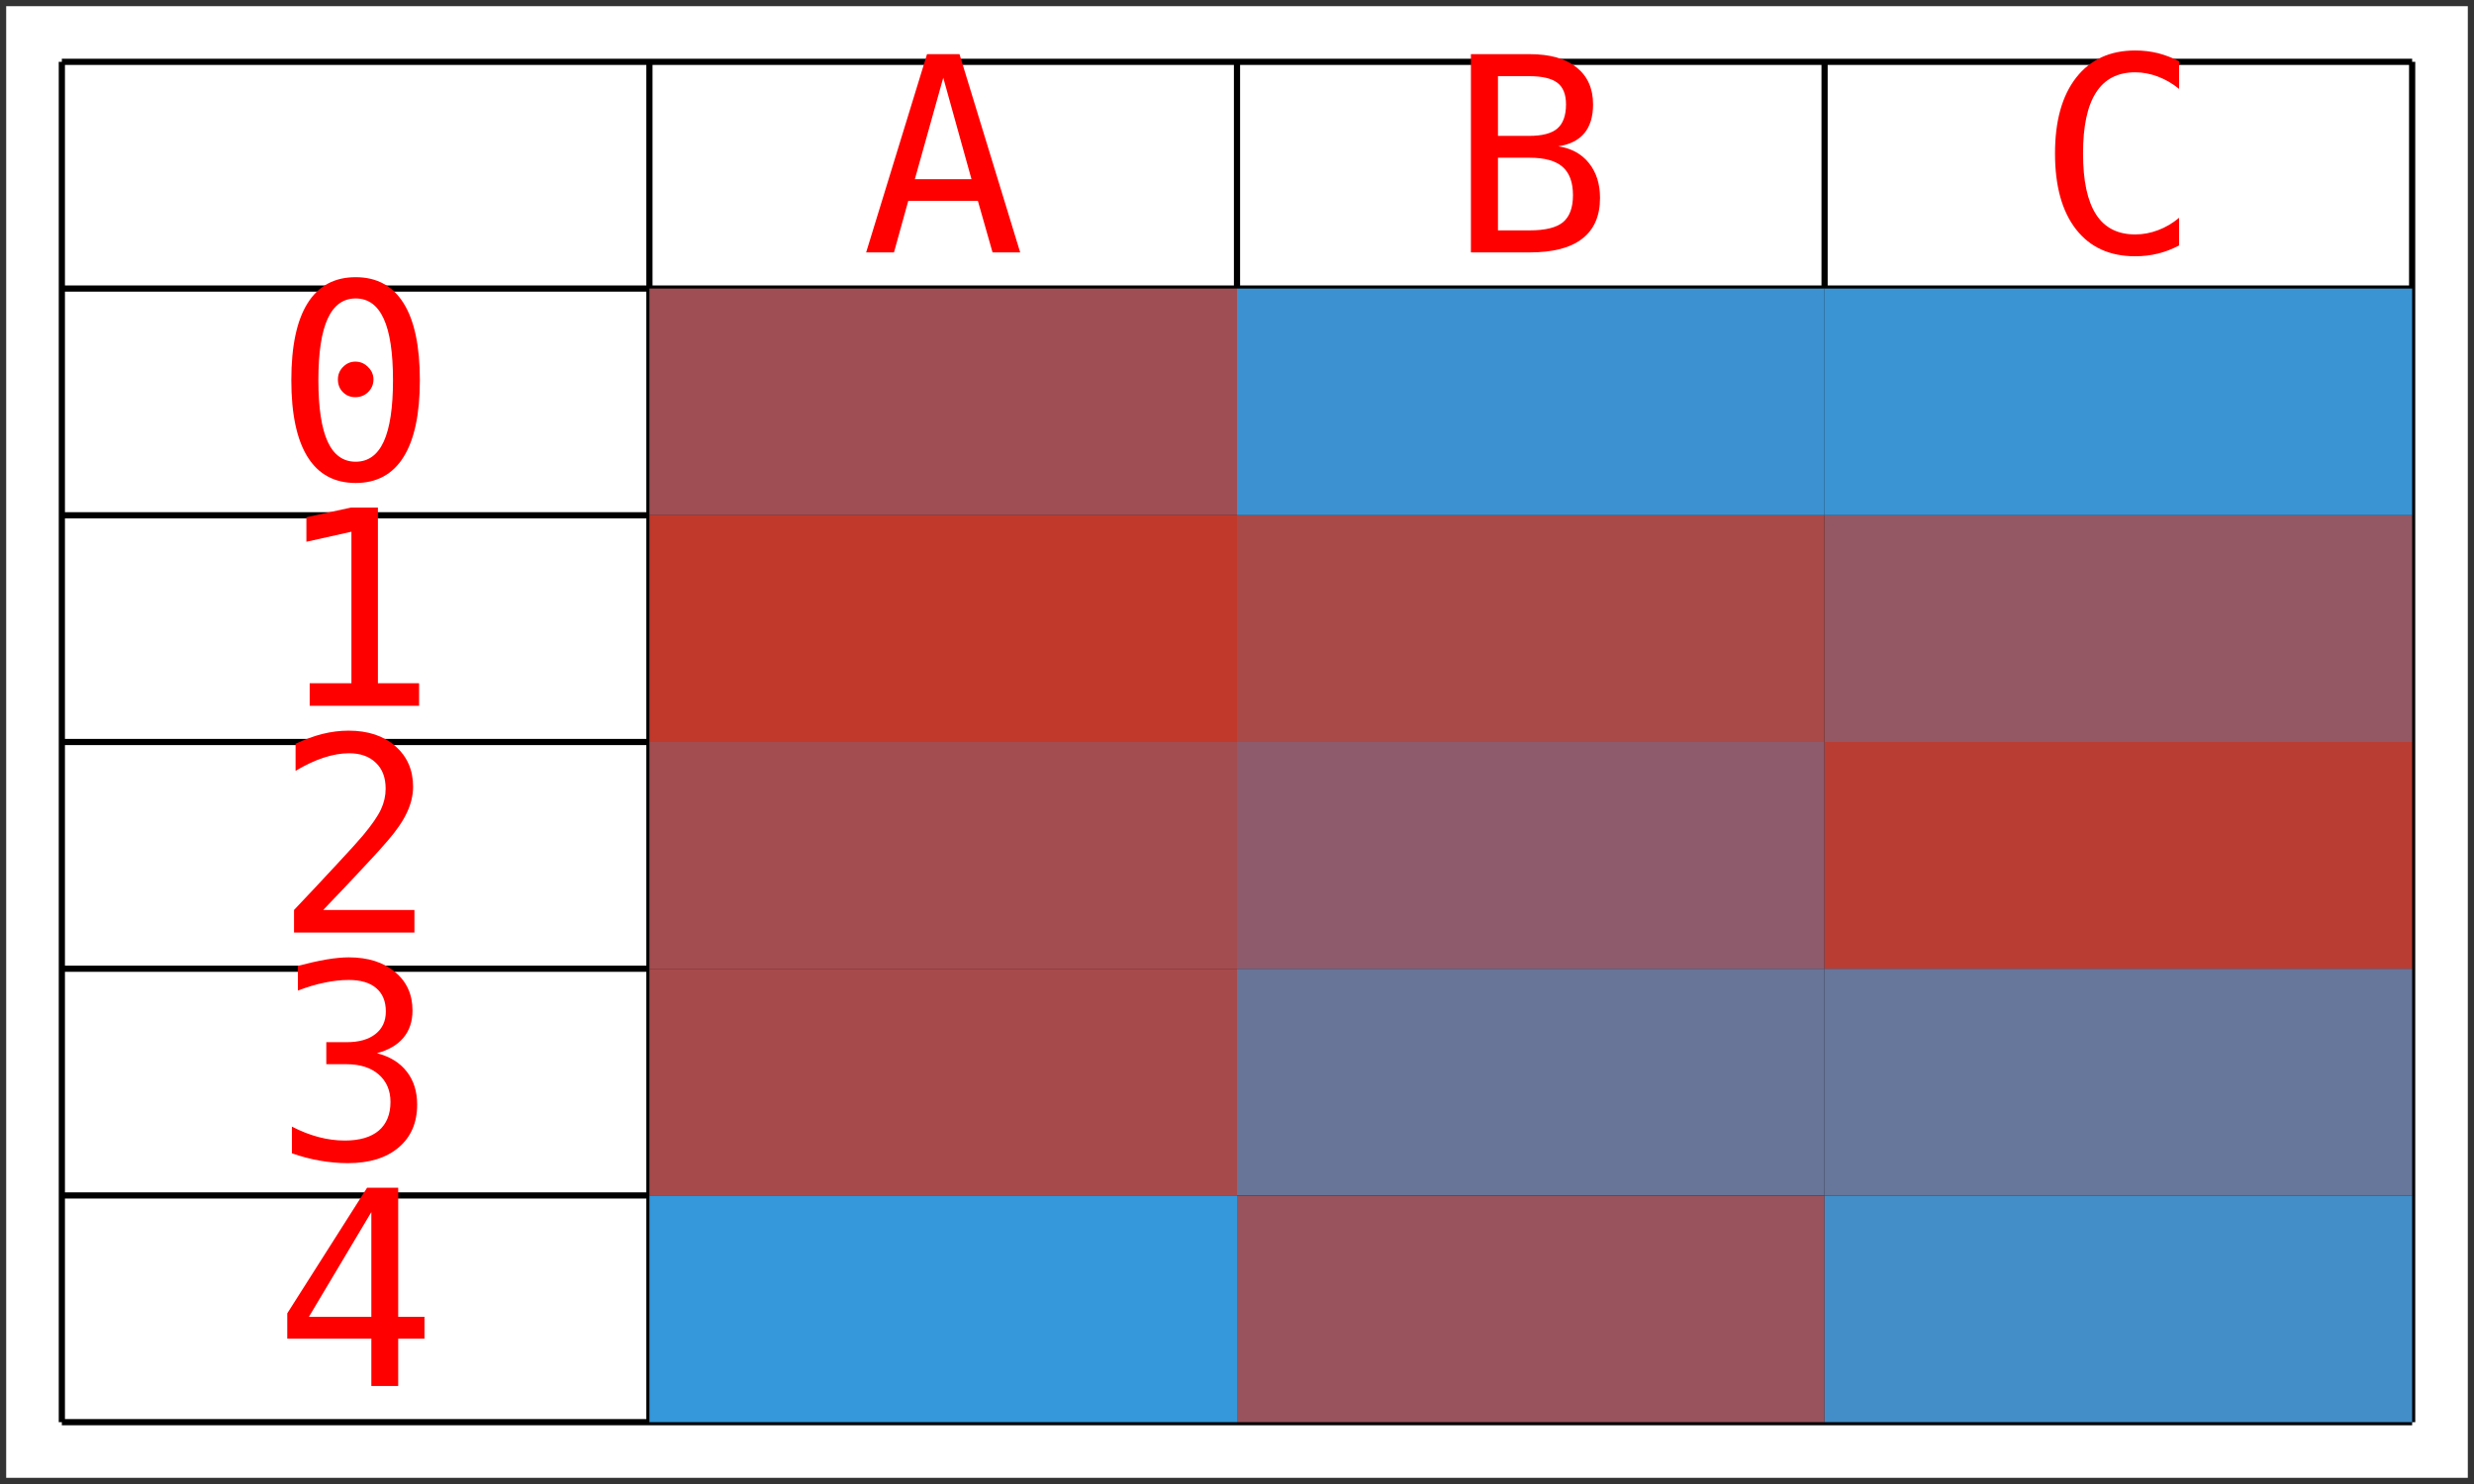
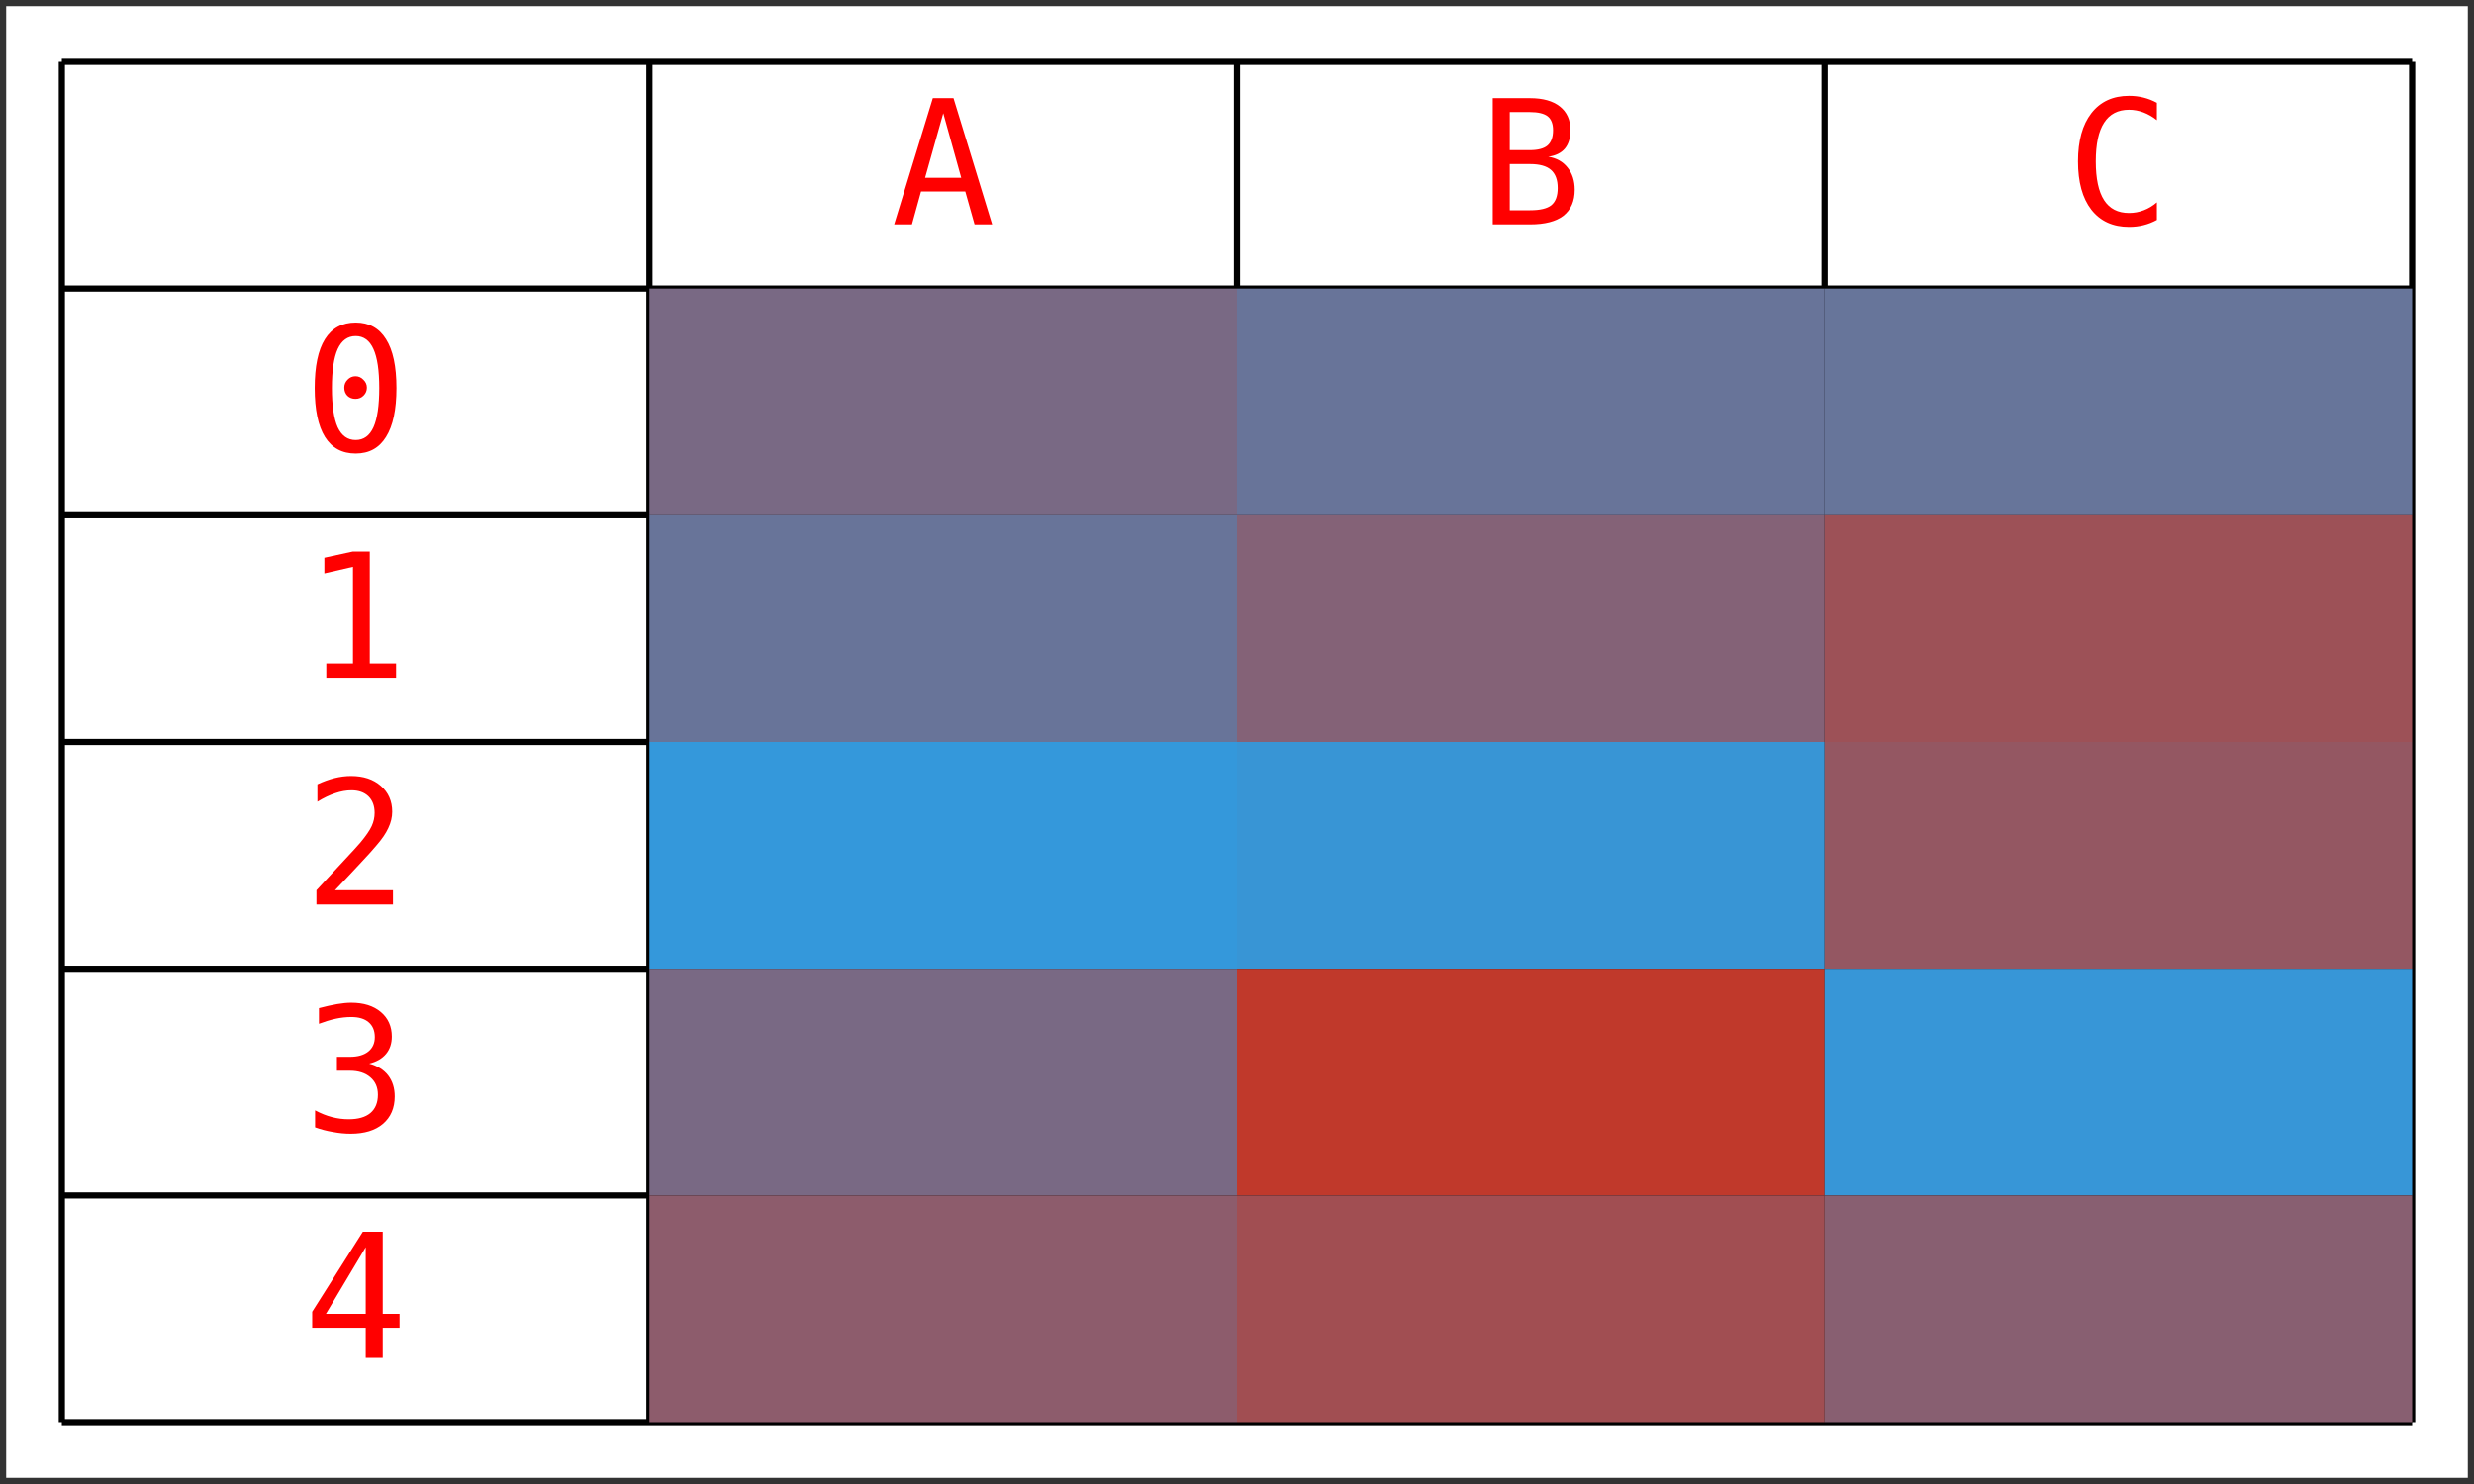
<svg xmlns="http://www.w3.org/2000/svg" width="200" height="120" version="1.1">
  <rect x="0" y="0" width="200" height="120" fill="none" stroke="black" stroke-width="1" opacity="0.8" />
  <g opacity="1.0">
    <style> line { stroke: black; stroke-width: 0.5;  } </style>
    <line x1="5" y1="5.0" x2="195.0" y2="5.0" />
    <line x1="5" y1="23.333" x2="195.0" y2="23.333" />
    <line x1="5" y1="41.667" x2="195.0" y2="41.667" />
    <line x1="5" y1="60.0" x2="195.0" y2="60.0" />
    <line x1="5" y1="78.333" x2="195.0" y2="78.333" />
    <line x1="5" y1="96.667" x2="195.0" y2="96.667" />
    <line x1="5" y1="115.0" x2="195.0" y2="115.0" />
    <line x1="5.0" y1="5" x2="5.0" y2="115.0" />
    <line x1="52.5" y1="5" x2="52.5" y2="115.0" />
    <line x1="100.0" y1="5" x2="100.0" y2="115.0" />
    <line x1="147.5" y1="5" x2="147.5" y2="115.0" />
    <line x1="195.0" y1="5" x2="195.0" y2="115.0" />
    <style> text { font-family: Consolas; dominant-baseline: middle; text-anchor: middle;  } </style>
-     <text font-size="22px" fill="red" x="28.75" y="32.5">0</text>
-     <text font-size="22px" fill="red" x="28.75" y="50.833">1</text>
-     <text font-size="22px" fill="red" x="28.75" y="69.167">2</text>
-     <text font-size="22px" fill="red" x="28.75" y="87.5">3</text>
-     <text font-size="22px" fill="red" x="28.75" y="105.833">4</text>
-     <text font-size="22px" fill="red" x="76.25" y="14.167">A</text>
-     <text font-size="22px" fill="red" x="123.75" y="14.167">B</text>
-     <text font-size="22px" fill="red" x="171.25" y="14.167">C</text>
-     <rect font-size="22px" fill="#9f4f54" x="52.5" y="23.333" width="47.5" height="18.333">39</rect>
-     <rect font-size="22px" fill="#3c92d0" x="100.0" y="23.333" width="47.5" height="18.333">133</rect>
-     <rect font-size="22px" fill="#3a94d3" x="147.5" y="23.333" width="47.5" height="18.333">135</rect>
-     <rect font-size="22px" fill="#c0392b" x="52.5" y="41.667" width="47.5" height="18.333">8</rect>
-     <rect font-size="22px" fill="#a94948" x="100.0" y="41.667" width="47.5" height="18.333">30</rect>
-     <rect font-size="22px" fill="#935864" x="147.5" y="41.667" width="47.5" height="18.333">51</rect>
-     <rect font-size="22px" fill="#a34d50" x="52.5" y="60.0" width="47.5" height="18.333">36</rect>
-     <rect font-size="22px" fill="#8d5b6b" x="100.0" y="60.0" width="47.5" height="18.333">56</rect>
-     <rect font-size="22px" fill="#ba3d33" x="147.5" y="60.0" width="47.5" height="18.333">14</rect>
-     <rect font-size="22px" fill="#a74a4b" x="52.5" y="78.333" width="47.5" height="18.333">32</rect>
-     <rect font-size="22px" fill="#697499" x="100.0" y="78.333" width="47.5" height="18.333">91</rect>
-     <rect font-size="22px" fill="#67769b" x="147.5" y="78.333" width="47.5" height="18.333">93</rect>
-     <rect font-size="22px" fill="#3498db" x="52.5" y="96.667" width="47.5" height="18.333">141</rect>
-     <rect font-size="22px" fill="#99535c" x="100.0" y="96.667" width="47.5" height="18.333">45</rect>
-     <rect font-size="22px" fill="#438ec8" x="147.5" y="96.667" width="47.5" height="18.333">127</rect>
+     <text font-size="14px" fill="red" x="28.75" y="32.5">0</text>
+     <text font-size="14px" fill="red" x="28.75" y="50.833">1</text>
+     <text font-size="14px" fill="red" x="28.75" y="69.167">2</text>
+     <text font-size="14px" fill="red" x="28.75" y="87.5">3</text>
+     <text font-size="14px" fill="red" x="28.75" y="105.833">4</text>
+     <text font-size="14px" fill="red" x="76.25" y="14.167">A</text>
+     <text font-size="14px" fill="red" x="123.75" y="14.167">B</text>
+     <text font-size="14px" fill="red" x="171.25" y="14.167">C</text>
+     <rect font-size="14px" fill="#796984" x="52.5" y="23.333" width="47.5" height="18.333">83</rect>
+     <rect font-size="14px" fill="#687499" x="100.0" y="23.333" width="47.5" height="18.333">98</rect>
+     <rect font-size="14px" fill="#67759a" x="147.5" y="23.333" width="47.5" height="18.333">99</rect>
+     <rect font-size="14px" fill="#687499" x="52.5" y="41.667" width="47.5" height="18.333">98</rect>
+     <rect font-size="14px" fill="#846277" x="100.0" y="41.667" width="47.5" height="18.333">73</rect>
+     <rect font-size="14px" fill="#9d5157" x="147.5" y="41.667" width="47.5" height="18.333">50</rect>
+     <rect font-size="14px" fill="#3498db" x="52.5" y="60.0" width="47.5" height="18.333">146</rect>
+     <rect font-size="14px" fill="#3895d5" x="100.0" y="60.0" width="47.5" height="18.333">142</rect>
+     <rect font-size="14px" fill="#945762" x="147.5" y="60.0" width="47.5" height="18.333">58</rect>
+     <rect font-size="14px" fill="#796984" x="52.5" y="78.333" width="47.5" height="18.333">83</rect>
+     <rect font-size="14px" fill="#c0392b" x="100.0" y="78.333" width="47.5" height="18.333">18</rect>
+     <rect font-size="14px" fill="#3796d7" x="147.5" y="78.333" width="47.5" height="18.333">143</rect>
+     <rect font-size="14px" fill="#8d5c6c" x="52.5" y="96.667" width="47.5" height="18.333">65</rect>
+     <rect font-size="14px" fill="#a14e52" x="100.0" y="96.667" width="47.5" height="18.333">46</rect>
+     <rect font-size="14px" fill="#885f71" x="147.5" y="96.667" width="47.5" height="18.333">69</rect>
  </g>
</svg>
